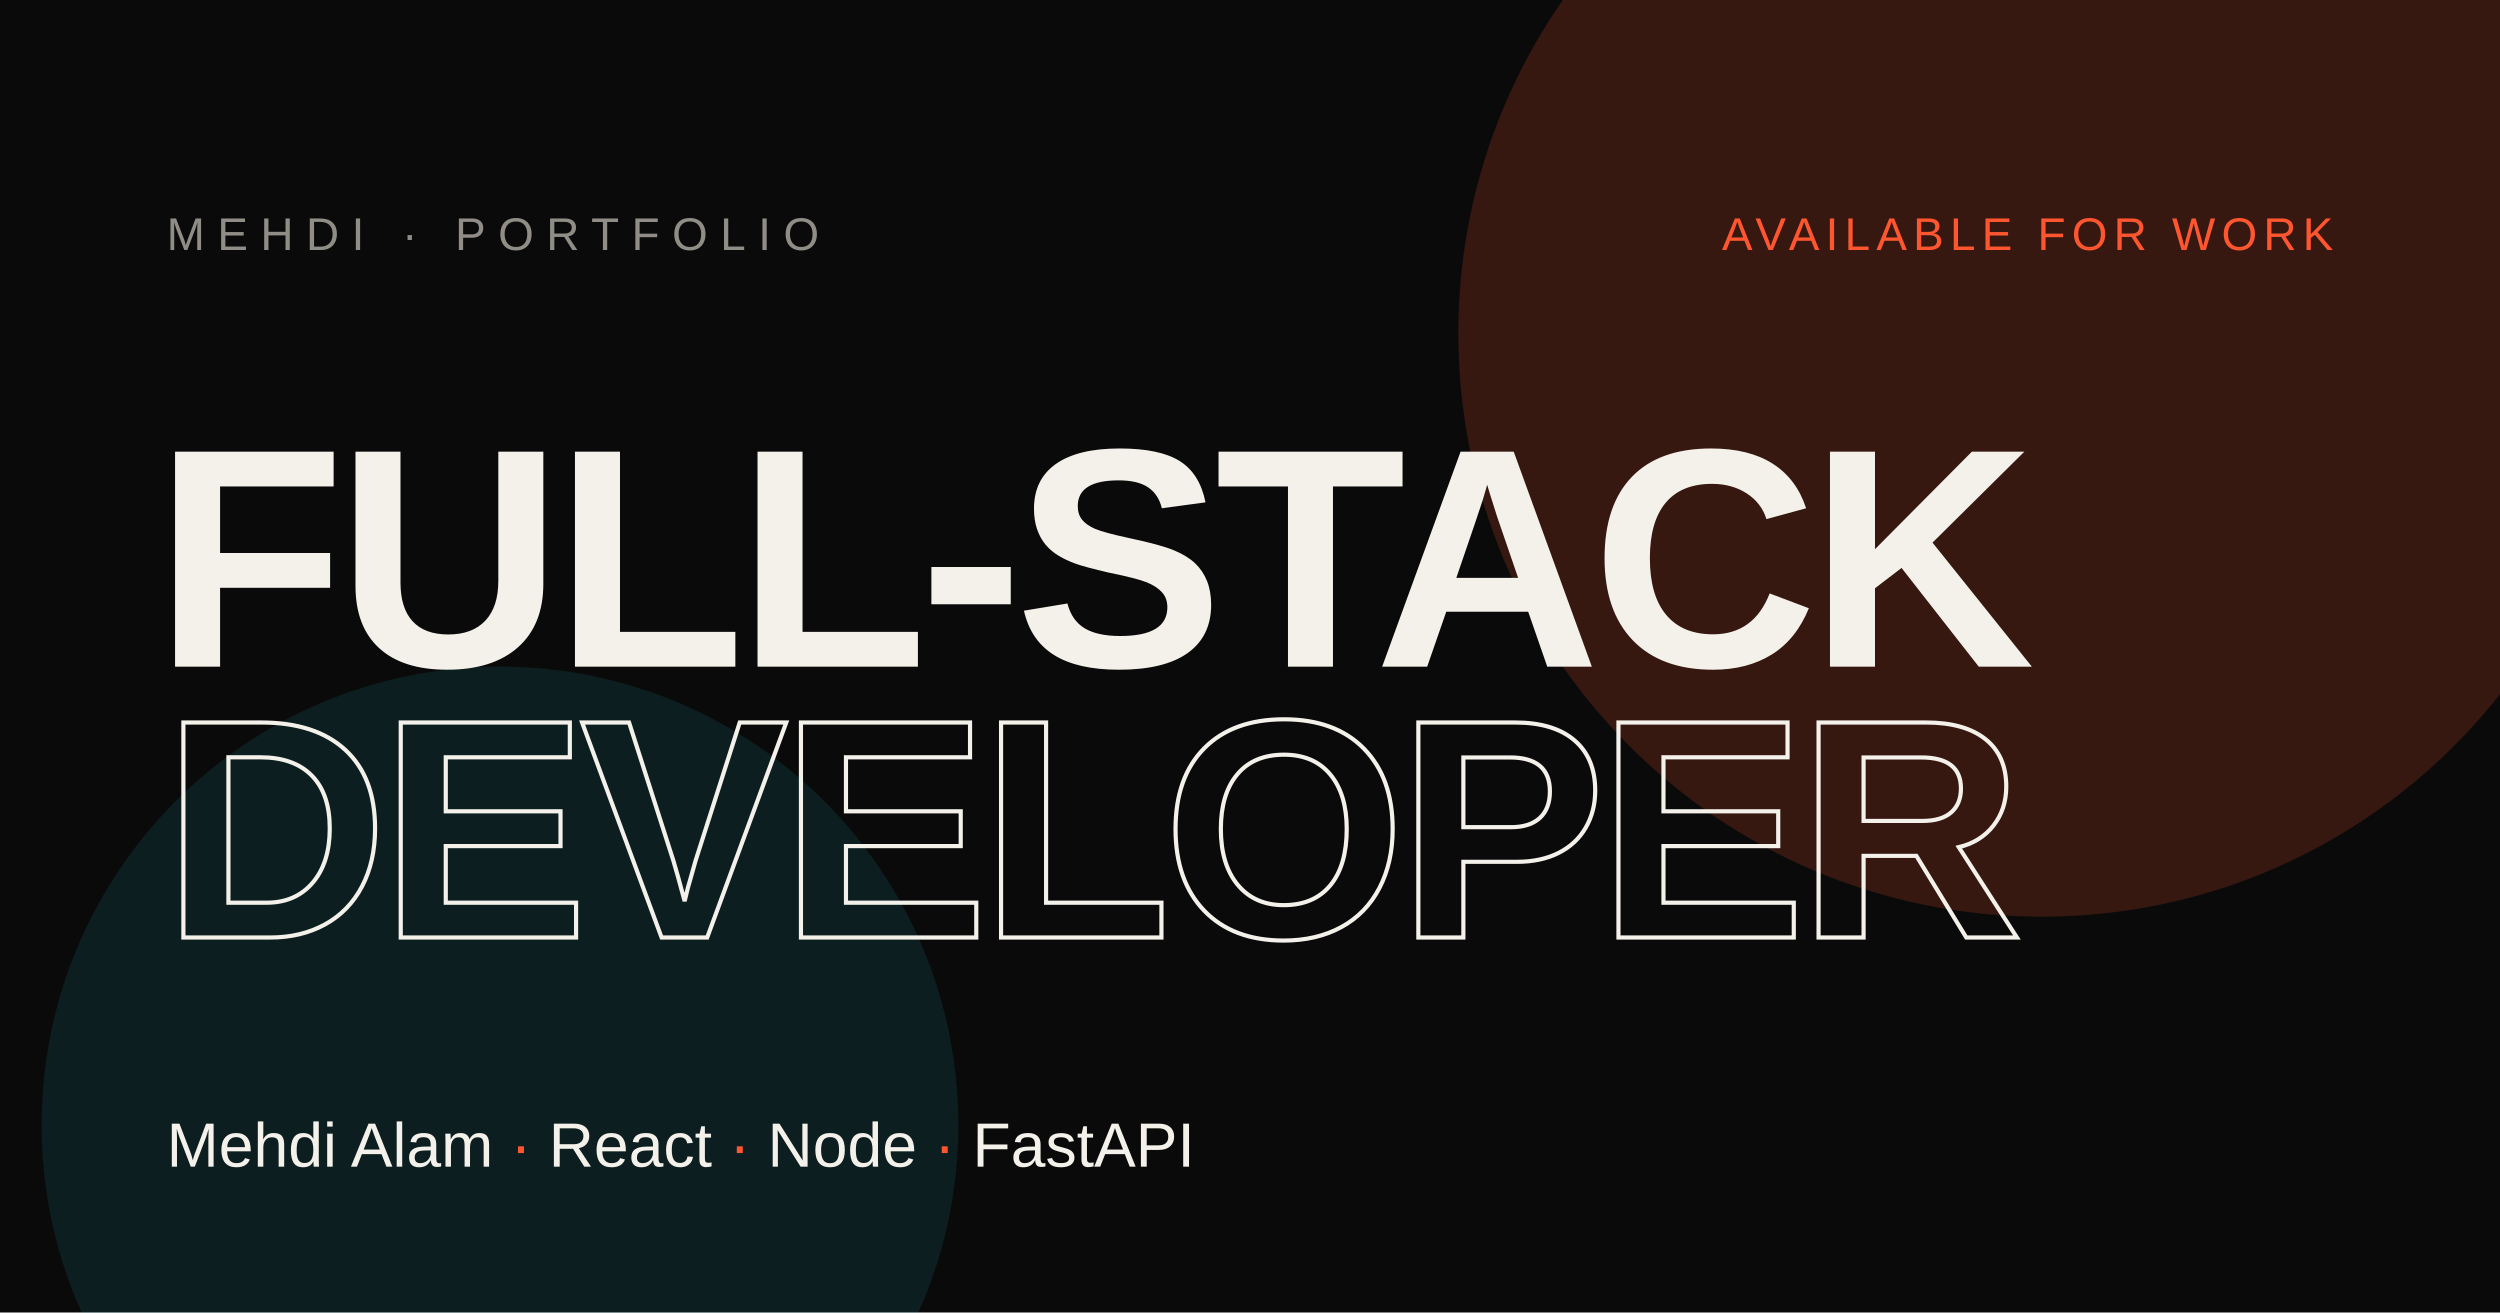
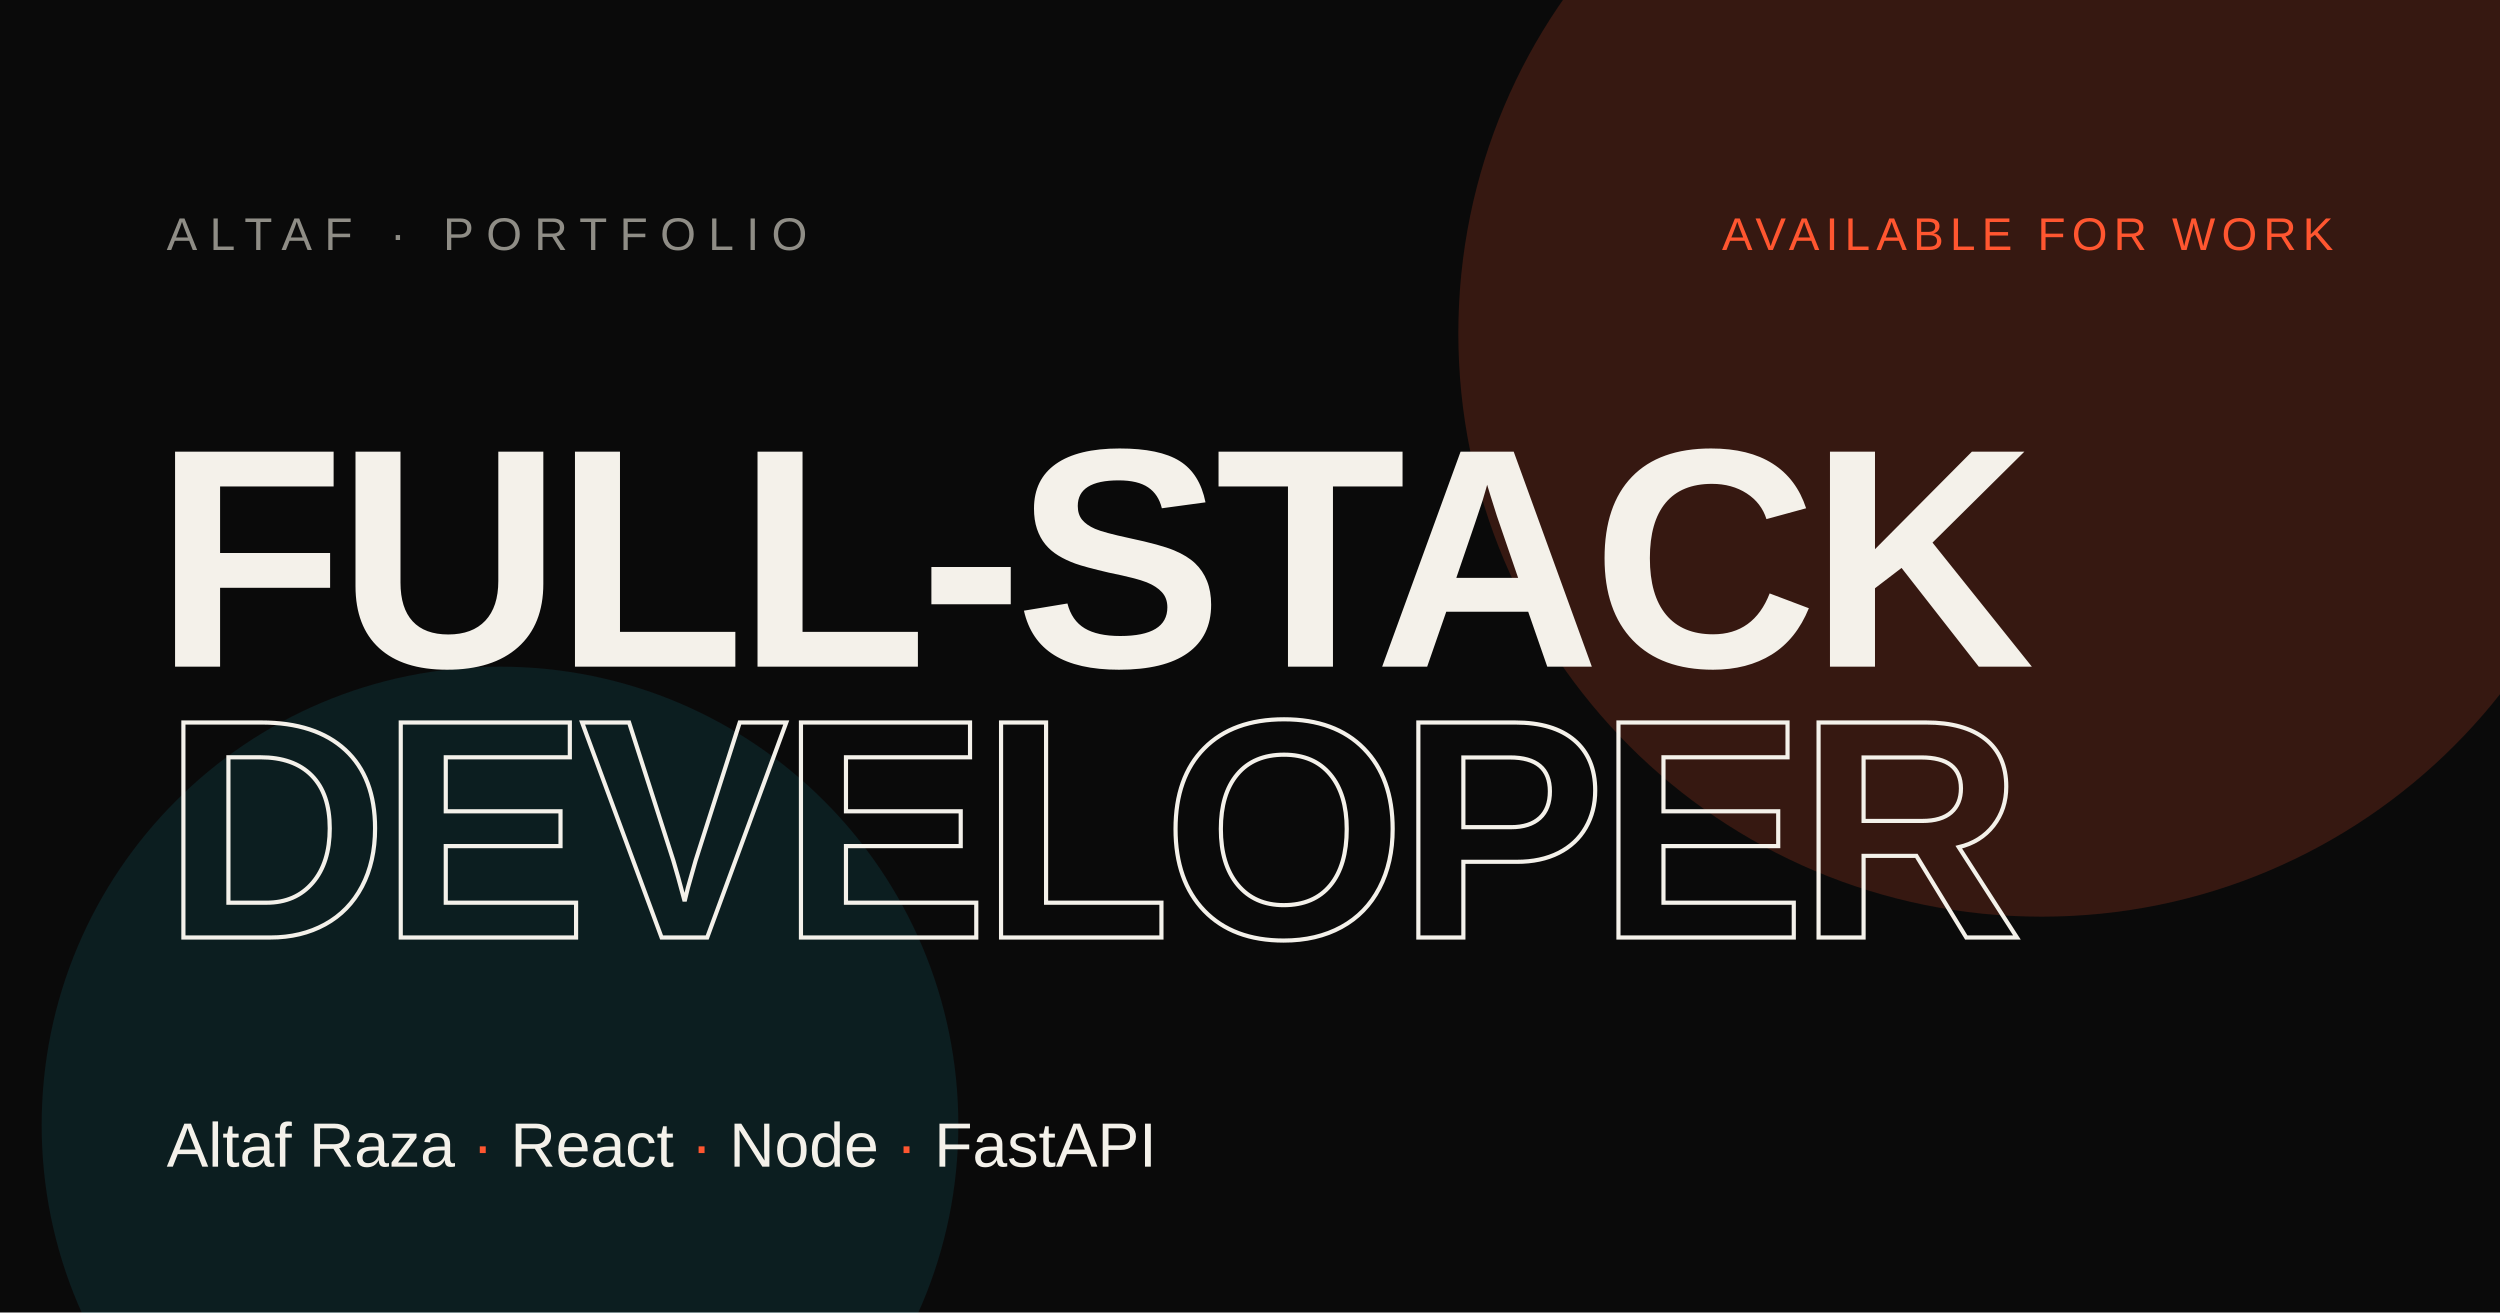
<svg xmlns="http://www.w3.org/2000/svg" width="1200" height="630" viewBox="0 0 1200 630" fill="none">
  <rect width="1200" height="630" fill="#0a0a0a" />
  <circle cx="980" cy="160" r="280" fill="#ff5630" opacity="0.18" />
  <circle cx="240" cy="540" r="220" fill="#22d3ee" opacity="0.10" />
-   <text x="80" y="120" font-family="Arial, sans-serif" font-size="22" letter-spacing="6" fill="#8f8d86">MEHDI · PORTFOLIO</text>
+   <text x="80" y="120" font-family="Arial, sans-serif" font-size="22" letter-spacing="6" fill="#8f8d86">ALTAF · PORTFOLIO</text>
  <text x="74" y="320" font-family="Arial, sans-serif" font-size="150" font-weight="800" letter-spacing="-4" fill="#f4f1ea">FULL-STACK</text>
  <text x="78" y="450" font-family="Arial, sans-serif" font-size="150" font-weight="800" letter-spacing="-4" fill="none" stroke="#f4f1ea" stroke-width="2">DEVELOPER</text>
-   <text x="80" y="560" font-family="Arial, sans-serif" font-size="30" fill="#f4f1ea">Mehdi Alam <tspan fill="#ff5630">·</tspan> React <tspan fill="#ff5630">·</tspan> Node <tspan fill="#ff5630">·</tspan> FastAPI</text>
+   <text x="80" y="560" font-family="Arial, sans-serif" font-size="30" fill="#f4f1ea">Altaf Raza <tspan fill="#ff5630">·</tspan> React <tspan fill="#ff5630">·</tspan> Node <tspan fill="#ff5630">·</tspan> FastAPI</text>
  <text x="1120" y="120" text-anchor="end" font-family="Arial, sans-serif" font-size="22" letter-spacing="3" fill="#ff5630">AVAILABLE FOR WORK</text>
</svg>
